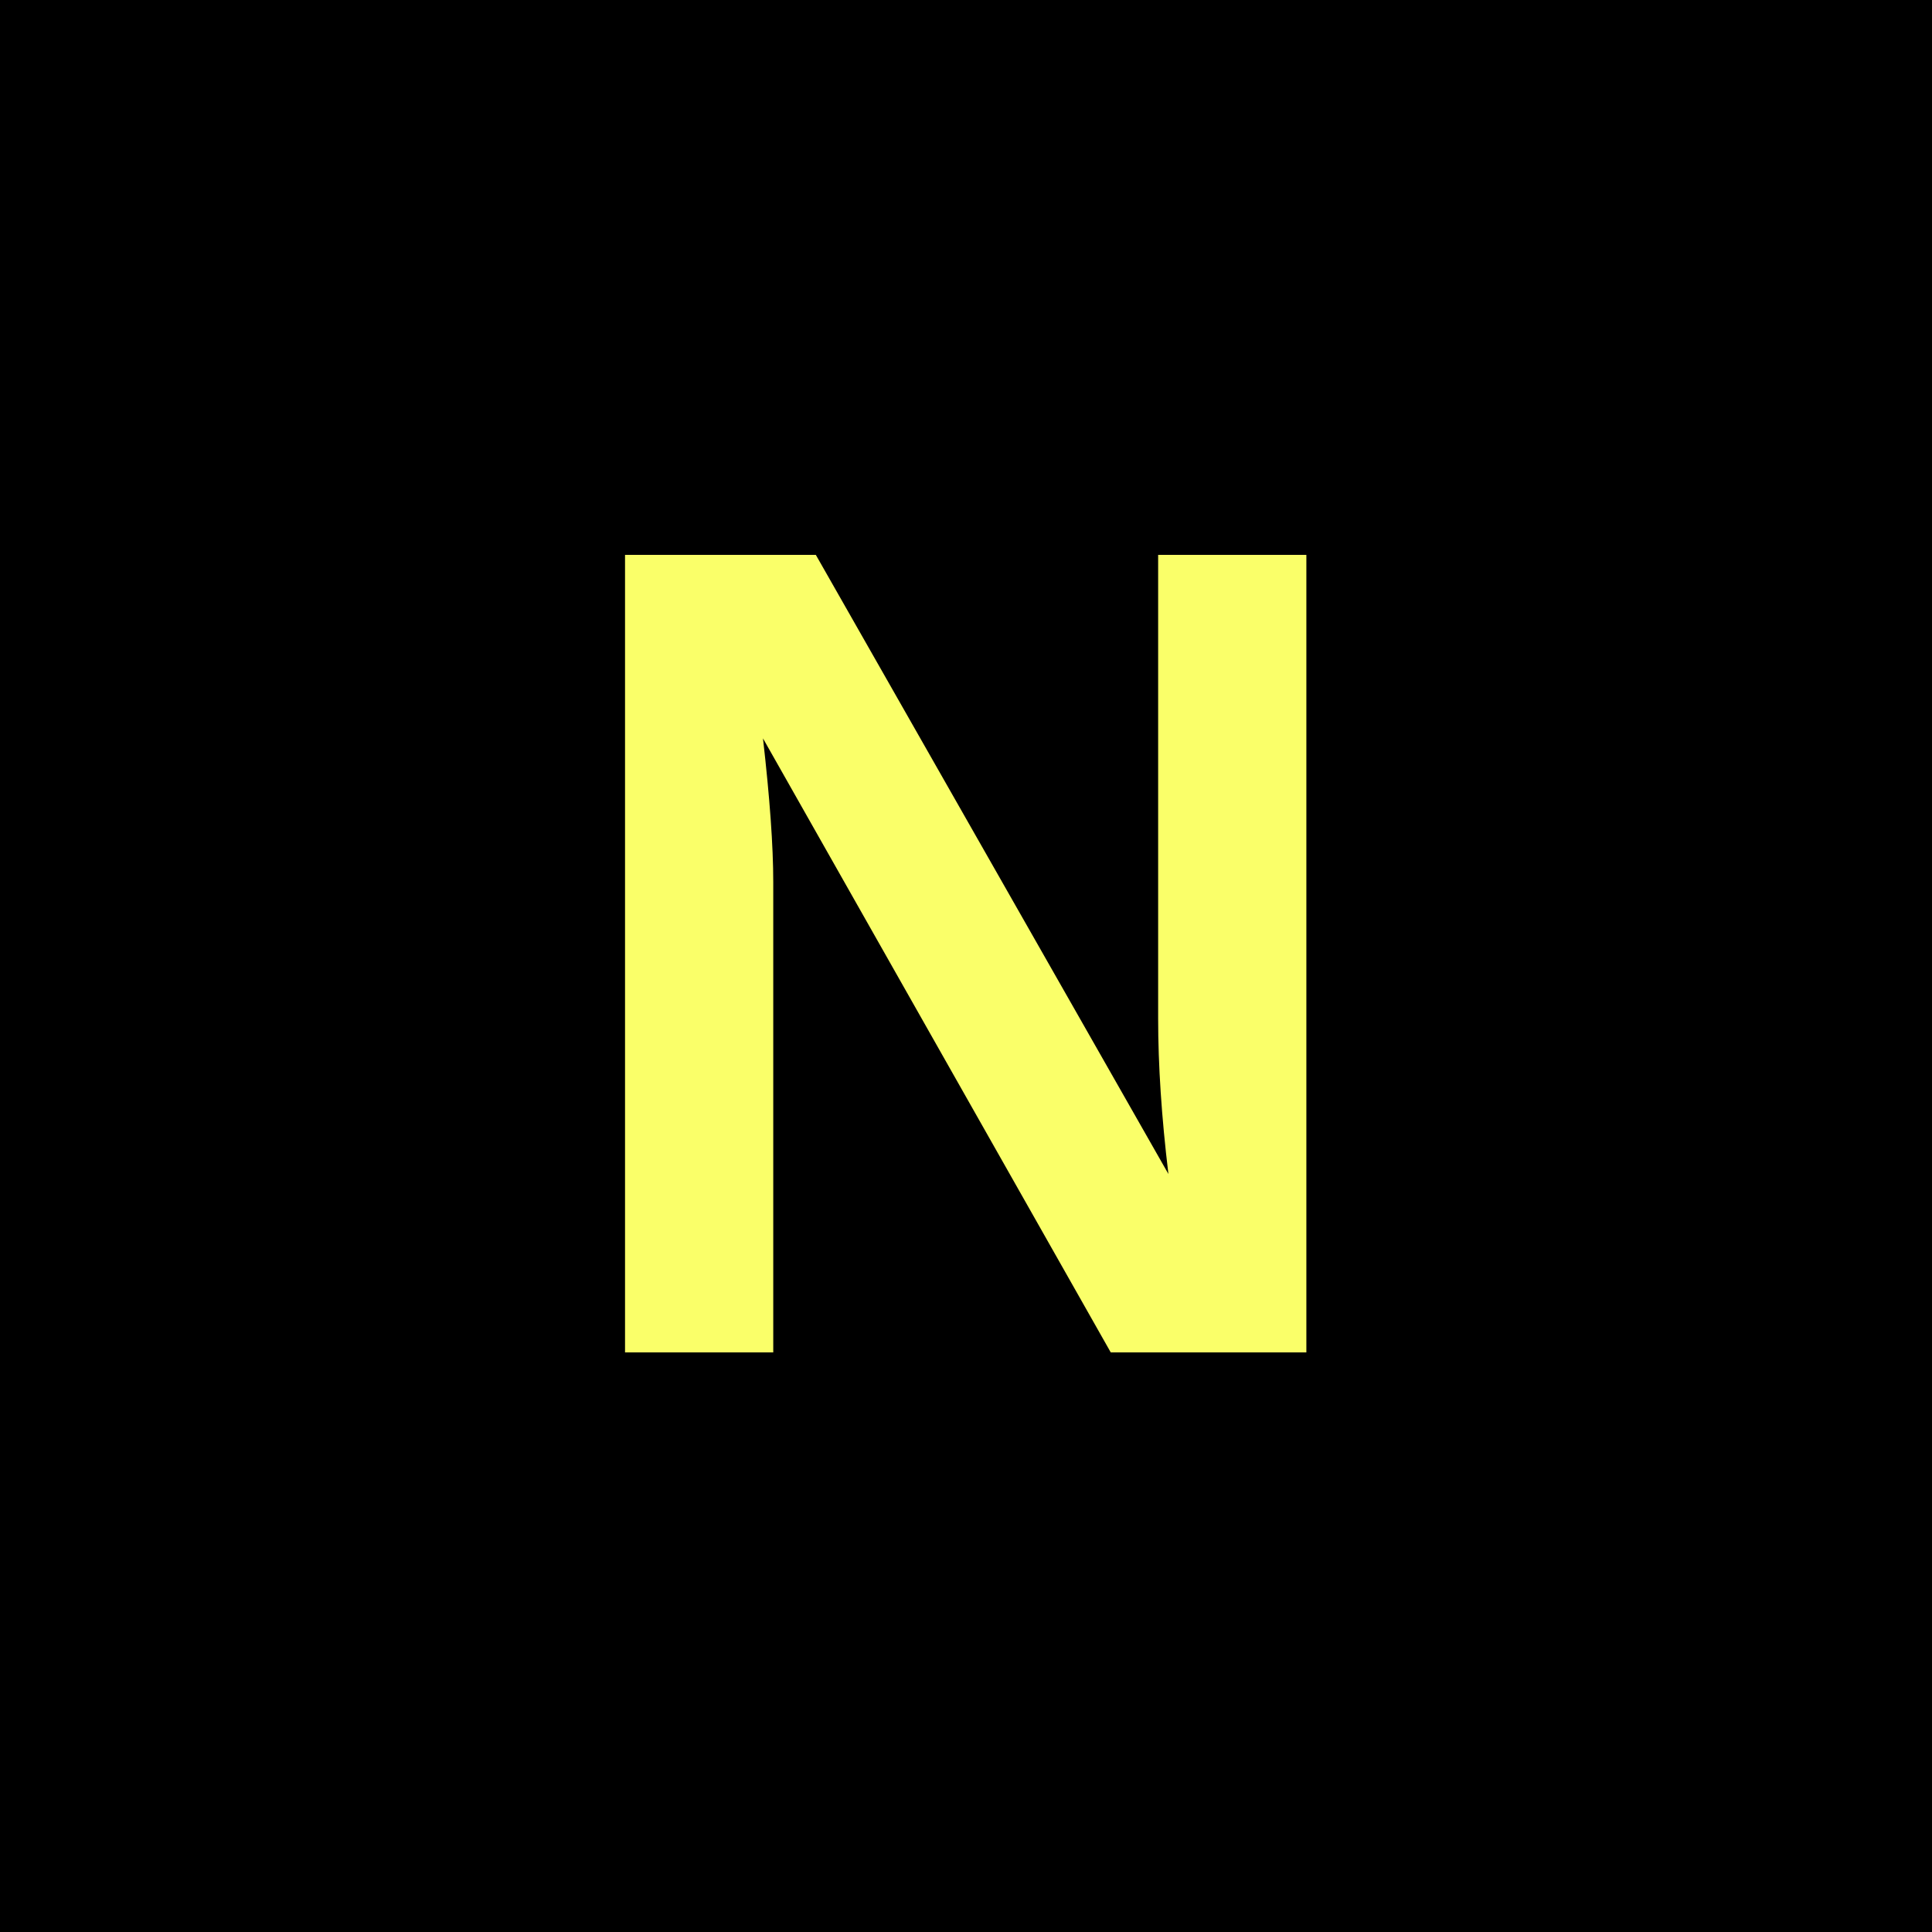
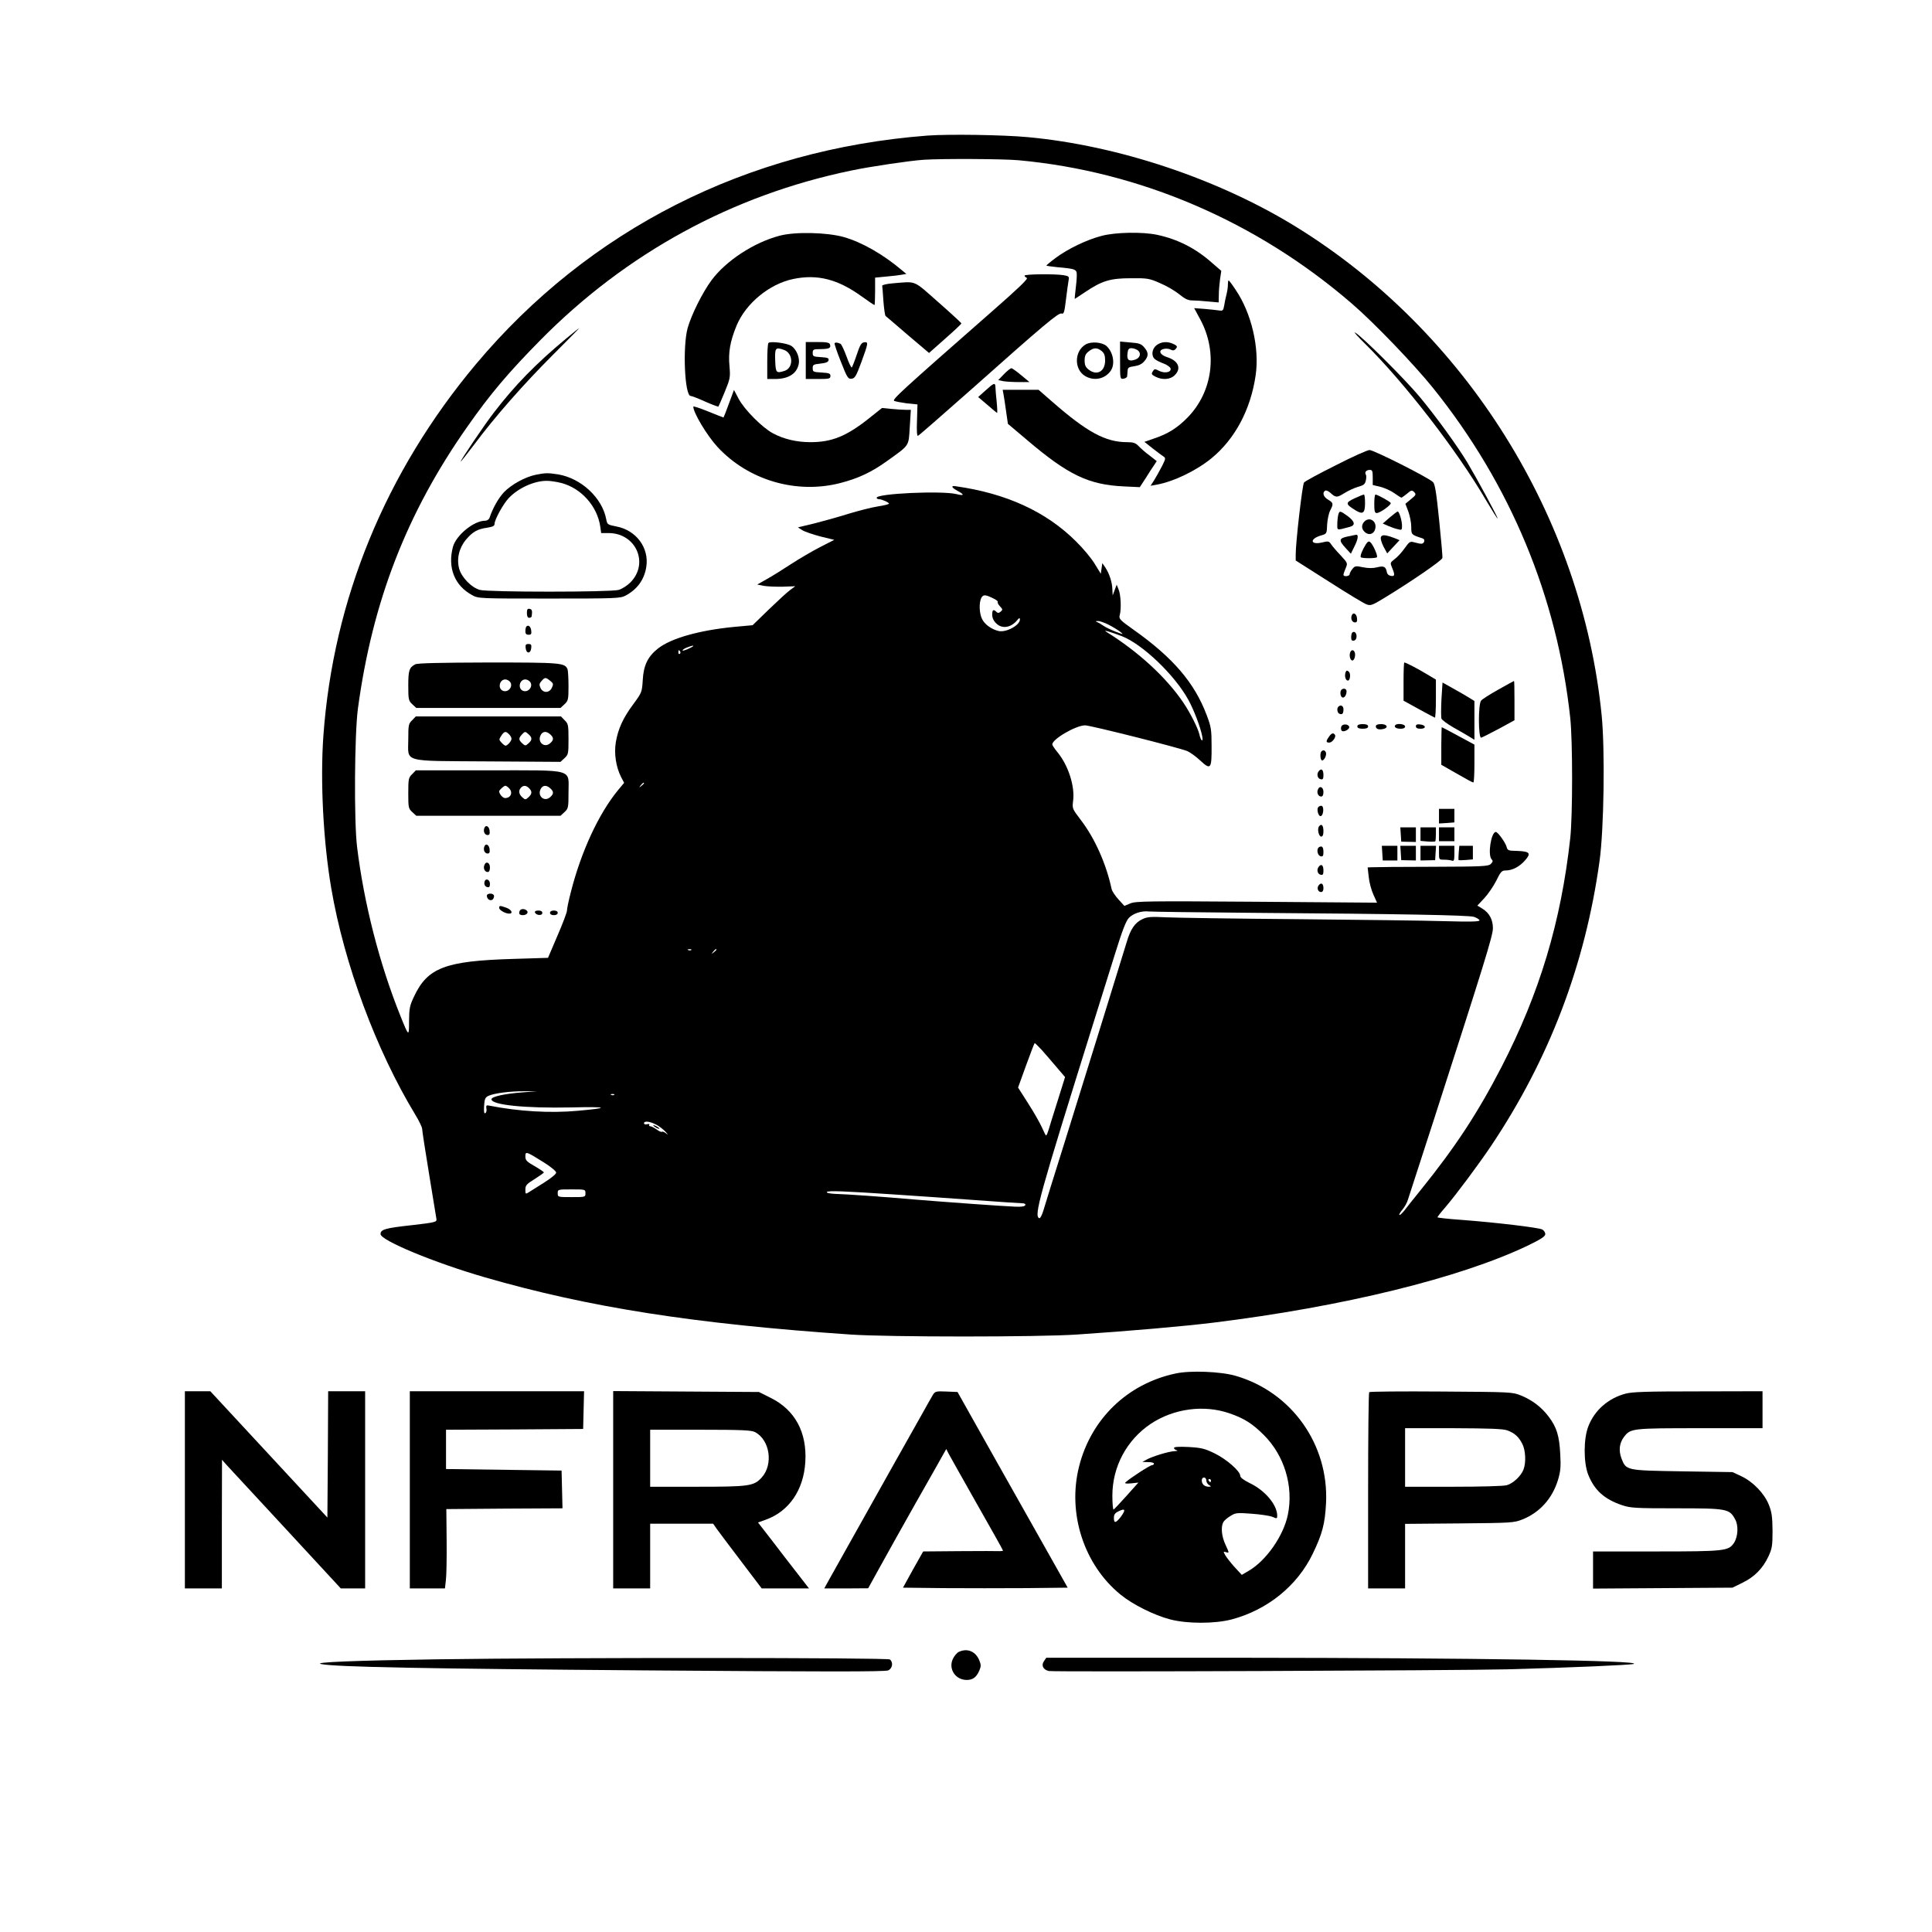
- <svg xmlns="http://www.w3.org/2000/svg" viewBox="0 0 100 100">
-   <rect width="100" height="100" fill="#000000" />
-   <text x="50" y="70" font-family="Arial, sans-serif" font-size="60" font-weight="bold" fill="#faff69" text-anchor="middle">N</text>
+ <svg xmlns="http://www.w3.org/2000/svg" version="1.0" width="1254pt" height="1254pt" viewBox="0 0 1254 1254" preserveAspectRatio="xMidYMid meet">
+   <g transform="translate(0,1254) scale(0.1,-0.1)" fill="#000000" stroke="none">
+     <path d="M6020 11660 c-1173 -90 -2197 -609 -2932 -1485 -585 -699 -925 -1525 -989 -2410 -21 -293 -1 -685 51 -990 84 -492 292 -1052 545 -1469 25 -41 45 -83 45 -93 0 -10 20 -142 45 -293 25 -151 46 -284 48 -294 2 -18 -11 -21 -158 -38 -175 -19 -205 -28 -205 -58 0 -41 350 -186 675 -280 676 -196 1365 -303 2375 -372 245 -17 1223 -17 1470 0 345 23 688 53 885 77 844 104 1602 290 2043 501 86 42 112 59 112 74 0 10 -9 24 -20 30 -23 12 -297 45 -522 62 -87 6 -158 14 -158 17 0 3 23 33 52 66 74 87 213 274 296 397 378 564 611 1177 704 1848 29 209 36 722 14 946 -128 1287 -881 2490 -1981 3170 -505 312 -1157 530 -1745 584 -162 15 -514 20 -650 10z m590 -160 c790 -72 1548 -398 2165 -931 145 -125 403 -394 527 -548 502 -625 805 -1355 890 -2141 16 -150 16 -632 0 -780 -60 -544 -199 -1006 -446 -1485 -154 -298 -297 -517 -527 -802 -41 -50 -87 -108 -102 -128 -16 -20 -31 -34 -34 -31 -3 3 6 19 20 35 14 17 30 45 35 63 6 18 81 251 168 518 328 1017 384 1197 384 1245 0 56 -23 99 -68 127 l-33 20 45 48 c25 27 60 78 78 114 28 58 36 66 60 66 44 0 90 24 126 65 42 47 32 59 -51 62 -57 1 -62 3 -68 26 -8 29 -57 97 -70 97 -31 0 -54 -151 -27 -178 9 -9 8 -16 -5 -29 -15 -16 -52 -18 -380 -19 -199 0 -375 -2 -391 -3 l-29 -1 7 -62 c3 -34 17 -85 30 -114 l24 -53 -781 6 c-710 5 -786 4 -821 -11 l-38 -16 -39 43 c-21 23 -41 53 -44 67 -35 164 -110 331 -200 448 -55 72 -56 75 -50 122 13 95 -30 230 -100 316 -19 23 -35 47 -35 52 0 35 154 124 213 124 35 0 610 -145 663 -167 19 -8 56 -35 84 -61 69 -64 75 -56 74 94 0 106 -3 125 -32 201 -79 210 -219 373 -475 554 -90 64 -96 71 -89 95 11 40 7 133 -8 167 l-12 30 -13 -35 -13 -35 -2 40 c-1 46 -20 103 -46 142 l-19 28 -5 -34 -5 -35 -40 65 c-21 35 -75 100 -120 144 -194 194 -454 313 -782 359 -33 5 -28 -8 12 -30 47 -25 44 -34 -7 -21 -95 23 -518 4 -518 -24 0 -5 7 -9 15 -9 18 0 65 -21 65 -29 0 -4 -33 -12 -72 -18 -40 -6 -125 -28 -188 -47 -63 -20 -164 -48 -223 -63 l-108 -26 28 -18 c16 -10 69 -28 118 -41 l90 -22 -90 -46 c-49 -25 -135 -75 -190 -111 -55 -36 -127 -81 -160 -99 l-60 -34 45 -9 c25 -4 80 -6 123 -5 l79 3 -34 -25 c-18 -13 -80 -70 -138 -126 l-105 -102 -120 -11 c-227 -22 -411 -74 -495 -141 -65 -51 -93 -109 -98 -203 -5 -80 -6 -82 -61 -157 -67 -90 -99 -160 -114 -248 -12 -74 1 -159 34 -225 l20 -38 -39 -47 c-126 -153 -240 -399 -307 -663 -14 -54 -25 -107 -25 -119 0 -12 -28 -86 -62 -164 l-61 -143 -226 -7 c-442 -13 -556 -57 -644 -245 -28 -59 -31 -76 -32 -158 0 -104 -1 -104 -56 33 -136 338 -236 728 -281 1094 -21 168 -17 732 5 900 94 696 317 1271 710 1830 149 213 267 352 475 563 558 565 1245 940 2017 1100 123 26 381 64 470 70 123 8 511 6 615 -3z m-157 -2847 c16 -8 26 -17 23 -20 -3 -4 3 -16 14 -28 19 -20 19 -23 5 -35 -12 -10 -19 -10 -27 -2 -20 20 -28 14 -28 -18 0 -19 9 -40 25 -55 38 -39 96 -30 137 19 14 17 17 18 18 5 0 -37 -88 -85 -137 -75 -45 10 -91 42 -108 77 -19 36 -22 108 -5 139 12 23 28 21 83 -7z m743 -168 c27 -14 60 -34 74 -45 25 -20 24 -20 -29 0 -30 12 -66 29 -80 39 -14 10 -33 21 -41 24 -11 4 -9 6 6 6 11 1 42 -10 70 -24z m85 -74 c133 -51 343 -251 432 -413 36 -65 79 -178 90 -236 9 -43 -9 -33 -18 11 -10 42 -58 138 -106 209 -110 162 -291 328 -495 455 -16 10 -14 11 11 4 17 -5 55 -18 86 -30z m-2782 -65 c-14 -12 -69 -35 -69 -28 0 4 12 13 28 19 28 11 48 16 41 9z m-84 -35 c3 -5 2 -12 -3 -15 -5 -3 -9 1 -9 9 0 17 3 19 12 6z m-235 -855 c0 -2 -8 -10 -17 -17 -16 -13 -17 -12 -4 4 13 16 21 21 21 13z m3965 -841 c951 -7 1386 -15 1422 -26 17 -6 33 -15 36 -22 3 -9 -49 -11 -227 -6 -127 4 -559 9 -961 13 -401 3 -783 9 -847 12 -98 5 -122 3 -153 -12 -48 -22 -77 -64 -102 -149 -43 -142 -279 -902 -400 -1290 -69 -220 -133 -424 -141 -453 -9 -29 -20 -51 -26 -49 -37 13 -3 135 354 1277 39 124 100 319 136 435 48 154 72 217 91 237 28 29 81 47 128 42 17 -2 327 -6 690 -9z m-3658 -241 c-3 -3 -12 -4 -19 -1 -8 3 -5 6 6 6 11 1 17 -2 13 -5z m163 2 c0 -2 -8 -10 -17 -17 -16 -13 -17 -12 -4 4 13 16 21 21 21 13z m2109 -648 c21 -24 65 -74 96 -111 l58 -68 -46 -147 c-26 -81 -52 -166 -59 -189 -7 -24 -15 -43 -18 -43 -3 0 -15 24 -28 54 -13 29 -53 99 -89 155 l-65 102 52 144 c29 80 54 145 56 145 2 0 21 -19 43 -42z m-3364 -278 c-122 -9 -205 -28 -205 -45 0 -37 217 -59 515 -53 244 6 259 -3 42 -22 -176 -16 -381 -4 -573 34 -17 4 -20 0 -17 -19 3 -12 0 -26 -7 -30 -8 -5 -10 8 -8 46 3 46 7 56 28 66 36 17 141 31 235 30 l80 0 -90 -7z m592 -16 c-3 -3 -12 -4 -19 -1 -8 3 -5 6 6 6 11 1 17 -2 13 -5z m271 -193 c20 -10 48 -32 62 -47 17 -20 18 -23 4 -11 -11 9 -23 14 -27 11 -3 -3 -19 3 -35 15 -17 12 -35 21 -42 21 -6 0 -9 4 -6 9 4 5 -3 7 -14 4 -11 -3 -20 0 -20 6 0 17 37 13 78 -8z m-731 -244 c47 -29 83 -59 83 -68 0 -9 -34 -37 -77 -64 -43 -27 -88 -55 -100 -63 -22 -14 -23 -13 -23 17 0 27 8 36 60 68 33 21 60 40 60 43 0 4 -27 22 -60 41 -51 29 -60 38 -60 63 0 35 5 33 117 -37z m273 -202 c0 -25 -1 -25 -90 -25 -89 0 -90 0 -90 25 0 25 1 25 90 25 89 0 90 0 90 -25z m2020 -9 c135 -9 368 -25 518 -36 149 -11 283 -20 297 -20 15 0 23 -5 20 -12 -4 -9 -25 -12 -68 -10 -95 4 -451 30 -647 46 -218 19 -447 35 -522 37 -32 2 -55 6 -51 12 6 10 111 6 453 -17z" />
+     <path d="M5060 11010 c-167 -44 -347 -162 -441 -288 -60 -81 -131 -224 -156 -312 -33 -123 -19 -440 20 -440 7 0 49 -16 95 -37 45 -20 84 -34 85 -32 2 2 20 45 41 95 35 86 37 94 31 165 -9 91 4 164 46 266 60 144 213 270 367 302 157 33 290 -1 445 -113 43 -31 80 -56 83 -56 2 0 4 40 4 89 l0 89 73 7 c39 3 85 9 101 12 l29 5 -29 24 c-122 103 -258 181 -376 215 -109 31 -317 36 -418 9z" />
+     <path d="M7150 11009 c-96 -25 -217 -83 -298 -143 -35 -26 -62 -49 -60 -50 1 -2 33 -6 69 -10 124 -11 129 -14 128 -55 0 -20 -4 -62 -8 -93 -4 -32 -6 -58 -5 -58 1 0 31 20 67 44 110 74 164 90 297 90 108 1 120 -1 190 -32 41 -17 97 -50 124 -72 37 -30 57 -40 85 -40 20 0 66 -3 104 -7 l67 -6 1 49 c0 27 4 73 8 102 l8 54 -59 51 c-107 95 -222 154 -358 183 -96 20 -269 17 -360 -7z" />
+     <path d="M6650 10751 c0 -5 7 -11 15 -15 11 -4 -59 -71 -227 -218 -592 -519 -649 -572 -634 -580 8 -4 45 -11 82 -16 l69 -7 -3 -104 c-3 -68 0 -102 6 -100 6 2 158 135 339 295 483 430 573 505 593 499 15 -5 19 7 29 92 7 54 14 110 17 124 5 24 1 27 -33 33 -58 9 -253 7 -253 -3z" />
+     <path d="M7970 10693 c0 -16 -4 -44 -9 -63 -5 -19 -12 -52 -15 -72 -6 -34 -9 -37 -34 -33 -15 2 -57 7 -94 10 l-67 5 40 -74 c114 -212 81 -468 -82 -635 -66 -68 -128 -107 -218 -137 l-63 -22 53 -42 c30 -24 62 -47 71 -53 15 -10 14 -15 -9 -61 -14 -28 -37 -68 -50 -90 l-25 -39 39 7 c111 20 260 92 357 172 152 125 254 316 286 538 26 177 -27 404 -130 555 -22 34 -43 61 -45 61 -3 0 -5 -12 -5 -27z" />
+     <path d="M5795 10701 c-38 -3 -69 -10 -69 -16 1 -5 5 -50 8 -100 4 -49 10 -93 14 -96 4 -3 69 -58 144 -123 l138 -117 105 93 c58 51 105 95 105 99 0 3 -67 65 -149 137 -167 147 -139 136 -296 123z" />
+     <path d="M3674 10342 c-196 -163 -333 -303 -470 -482 -56 -72 -214 -306 -214 -316 0 -3 40 47 89 112 134 180 319 390 511 582 95 95 171 172 169 172 -2 0 -40 -31 -85 -68z" />
+     <path d="M8860 10309 c255 -251 599 -696 786 -1017 41 -69 74 -122 74 -116 0 11 -135 260 -197 364 -69 113 -196 288 -308 424 -97 116 -378 396 -420 418 -11 6 18 -27 65 -73z" />
+     <path d="M4988 10314 c-5 -4 -8 -58 -8 -121 l0 -113 50 0 c87 0 141 34 154 96 9 41 -14 97 -48 119 -27 18 -136 32 -148 19z m100 -45 c61 -21 64 -116 5 -136 -53 -17 -58 -13 -61 56 -4 94 0 100 56 80z" />
+     <path d="M5230 10200 l0 -120 80 0 c73 0 80 2 80 20 0 16 -8 19 -57 22 -54 3 -58 5 -58 28 0 23 5 25 50 30 36 4 51 10 53 22 3 14 -6 17 -50 20 -49 3 -53 5 -53 27 0 23 4 25 52 25 56 1 68 7 60 31 -5 12 -23 15 -82 15 l-75 0 0 -120z" />
+     <path d="M5417 10312 c-2 -4 16 -58 41 -120 41 -105 47 -113 70 -110 21 3 29 16 63 108 45 123 47 133 17 128 -17 -2 -27 -19 -47 -80 -14 -42 -29 -79 -32 -83 -4 -3 -19 28 -34 70 -15 42 -33 79 -39 83 -16 9 -35 11 -39 4z" />
+     <path d="M7048 10305 c-75 -42 -78 -161 -6 -205 56 -34 126 -22 165 30 33 43 20 123 -25 164 -28 25 -99 31 -134 11z m102 -43 c17 -14 23 -29 23 -62 0 -71 -53 -101 -107 -59 -20 16 -26 29 -26 59 0 30 6 43 26 59 33 26 55 26 84 3z" />
+     <path d="M7270 10201 c0 -121 0 -122 23 -119 12 2 23 9 23 16 1 6 2 23 3 36 1 20 8 24 43 29 29 4 50 14 65 32 29 33 29 57 0 90 -19 23 -33 28 -90 32 l-67 6 0 -122z m114 66 c25 -18 17 -50 -15 -61 -41 -14 -56 -3 -51 38 3 29 8 36 26 36 12 0 30 -6 40 -13z" />
+     <path d="M7506 10299 c-30 -24 -35 -69 -10 -90 9 -8 35 -21 58 -29 22 -9 42 -23 44 -32 5 -25 -39 -33 -75 -15 -27 14 -30 14 -41 -4 -10 -16 -8 -21 18 -34 45 -23 97 -19 125 10 45 44 23 94 -50 117 -47 15 -59 44 -22 53 14 4 34 2 45 -4 13 -7 22 -7 30 1 17 17 15 23 -13 36 -39 18 -79 14 -109 -9z" />
+     <path d="M6516 10111 l-37 -38 32 -7 c17 -3 63 -6 101 -6 l70 0 -54 45 c-29 24 -58 45 -63 45 -6 0 -28 -17 -49 -39z" />
+     <path d="M6397 10006 l-48 -43 60 -51 c33 -29 61 -52 63 -52 2 0 1 33 -3 73 -4 39 -8 82 -8 95 -1 30 -9 28 -64 -22z" />
+     <path d="M4731 9920 c-18 -50 -34 -90 -35 -90 -2 0 -46 18 -99 39 -54 22 -97 36 -97 32 0 -40 89 -188 157 -262 200 -216 510 -307 794 -235 118 30 206 71 307 144 148 106 139 93 147 220 l7 112 -34 0 c-19 0 -62 3 -94 6 l-59 6 -88 -70 c-144 -114 -239 -152 -377 -152 -89 0 -174 20 -244 58 -69 37 -185 154 -222 224 l-30 57 -33 -89z" />
+     <path d="M6513 9983 c3 -16 11 -65 17 -111 l12 -83 129 -109 c263 -223 395 -286 621 -297 l106 -5 38 58 c20 33 45 71 55 85 l17 26 -46 36 c-26 19 -58 47 -71 61 -20 21 -34 26 -75 26 -141 0 -260 65 -488 264 l-87 76 -117 0 -116 0 5 -27z" />
+     <path d="M8670 9520 c-108 -54 -201 -104 -206 -112 -11 -13 -55 -396 -54 -469 l0 -37 214 -136 c118 -76 228 -142 244 -148 28 -11 37 -8 119 42 177 108 372 242 375 258 2 8 -8 119 -21 246 -18 178 -27 235 -40 247 -27 28 -386 209 -412 208 -13 0 -112 -44 -219 -99z m240 -79 l0 -49 50 -12 c27 -7 68 -25 90 -41 22 -16 43 -29 46 -29 3 0 20 12 37 26 27 23 31 24 46 10 14 -15 12 -19 -21 -46 l-36 -30 19 -50 c10 -28 19 -72 19 -99 0 -51 0 -52 72 -75 11 -3 15 -11 12 -21 -7 -17 -17 -18 -61 -6 -31 9 -34 7 -67 -39 -19 -27 -48 -58 -65 -70 -28 -22 -29 -23 -15 -56 19 -46 18 -56 -8 -52 -13 2 -24 11 -26 23 -7 37 -19 44 -63 33 -27 -7 -56 -7 -92 0 -48 10 -53 9 -69 -11 -10 -12 -18 -28 -18 -34 0 -14 -40 -18 -40 -4 0 5 6 24 14 42 14 34 14 34 -32 84 -26 27 -54 60 -62 72 -14 21 -19 22 -59 12 -78 -18 -82 24 -5 46 35 10 36 11 38 70 2 34 11 75 20 92 22 43 21 49 -14 70 -30 17 -39 46 -19 58 6 4 20 -2 32 -12 37 -34 44 -34 91 -5 25 16 66 35 90 42 37 10 46 17 51 41 4 16 4 33 0 39 -9 15 3 30 26 30 16 0 19 -7 19 -49z" />
+     <path d="M8791 9305 c-59 -28 -59 -36 5 -76 50 -31 64 -21 64 46 0 30 -3 55 -7 55 -5 0 -32 -11 -62 -25z" />
+     <path d="M8920 9270 c0 -48 3 -60 16 -60 21 0 94 52 91 65 -3 9 -85 54 -99 55 -5 0 -8 -27 -8 -60z" />
+     <path d="M8686 9198 c-3 -13 -6 -40 -6 -61 0 -41 -6 -40 80 -17 39 10 35 34 -11 69 -51 37 -55 38 -63 9z" />
+     <path d="M9020 9181 l-45 -39 36 -16 c19 -8 47 -18 62 -21 25 -7 27 -5 27 22 0 33 -18 93 -28 93 -4 0 -27 -18 -52 -39z" />
+     <path d="M8856 9155 c-21 -22 -20 -48 3 -69 26 -23 59 -13 67 21 13 49 -36 82 -70 48z" />
+     <path d="M8748 9058 c-58 -12 -60 -25 -14 -75 l34 -37 24 49 c23 45 27 77 10 74 -4 -1 -28 -6 -54 -11z" />
+     <path d="M8963 9054 c-4 -10 4 -36 17 -62 l24 -44 40 43 40 43 -29 12 c-61 23 -85 26 -92 8z" />
+     <path d="M8866 9008 c-24 -38 -40 -78 -33 -85 9 -8 95 -8 104 0 8 8 -25 83 -43 98 -9 8 -17 4 -28 -13z" />
+     <path d="M3480 9459 c-71 -14 -163 -65 -210 -115 -36 -39 -72 -103 -93 -166 -4 -10 -16 -18 -29 -18 -73 0 -187 -94 -208 -169 -36 -135 10 -252 125 -314 39 -22 47 -22 500 -22 430 0 462 1 495 19 77 41 122 104 135 187 19 124 -66 238 -195 262 -56 11 -59 13 -65 46 -26 140 -163 267 -313 292 -65 10 -80 10 -142 -2z m164 -54 c128 -34 232 -149 252 -282 l6 -43 48 0 c178 0 265 -197 141 -321 -20 -20 -54 -42 -76 -48 -55 -15 -845 -15 -900 0 -55 15 -120 82 -135 139 -17 64 0 135 46 189 43 50 73 67 137 76 36 6 47 11 47 25 0 27 57 131 93 168 61 64 162 110 242 111 23 1 67 -6 99 -14z" />
+     <path d="M3420 8561 c0 -21 5 -31 15 -31 8 0 16 5 16 10 5 36 2 45 -13 48 -14 3 -18 -3 -18 -27z" />
+     <path d="M8774 8546 c-9 -22 2 -46 21 -46 12 0 15 8 13 27 -3 30 -25 42 -34 19z" />
+     <path d="M3417 8474 c-4 -4 -7 -18 -7 -31 0 -17 6 -23 21 -23 16 0 20 5 17 27 -3 26 -18 39 -31 27z" />
+     <path d="M8777 8434 c-4 -4 -7 -18 -7 -31 0 -18 5 -24 18 -21 10 2 17 12 17 27 0 24 -15 37 -28 25z" />
+     <path d="M3412 8333 c2 -17 9 -28 18 -28 9 0 16 11 18 28 3 22 -1 27 -18 27 -17 0 -21 -5 -18 -27z" />
+     <path d="M8764 8306 c-8 -20 -1 -49 12 -53 13 -4 25 32 17 53 -7 18 -22 18 -29 0z" />
+     <path d="M2695 8228 c-39 -21 -45 -39 -45 -138 0 -91 2 -98 26 -121 l26 -24 468 0 468 0 26 24 c24 23 26 30 26 117 0 51 -3 100 -6 109 -17 43 -39 45 -516 45 -309 -1 -459 -4 -473 -12z m876 -107 c21 -16 22 -22 11 -45 -16 -35 -58 -36 -74 -1 -9 21 -8 28 7 45 22 25 27 25 56 1z m-261 -6 c23 -28 -9 -72 -45 -59 -36 14 -24 74 15 74 10 0 23 -7 30 -15z m130 0 c23 -28 -9 -72 -45 -59 -36 14 -24 74 15 74 10 0 23 -7 30 -15z" />
+     <path d="M9110 8116 l0 -124 98 -54 c53 -29 100 -54 105 -56 4 -2 7 53 7 121 l0 126 -57 34 c-61 37 -138 77 -148 77 -3 0 -5 -56 -5 -124z" />
+     <path d="M8734 8177 c-8 -21 -2 -50 12 -54 17 -6 24 45 8 58 -11 9 -15 8 -20 -4z" />
+     <path d="M9725 8064 c-55 -31 -106 -63 -112 -72 -19 -24 -18 -245 1 -240 7 2 59 28 115 58 l101 55 0 128 c0 70 -1 127 -3 127 -1 0 -47 -25 -102 -56z" />
+     <path d="M9356 8001 c-3 -60 -3 -116 0 -125 3 -9 38 -35 78 -58 39 -22 86 -49 104 -60 l32 -20 0 126 0 126 -37 23 c-21 13 -68 40 -104 60 l-66 37 -7 -109z" />
+     <path d="M8707 8063 c-11 -10 -8 -41 4 -49 13 -8 29 13 29 39 0 17 -20 23 -33 10z" />
+     <path d="M8687 7953 c-12 -11 -7 -41 7 -46 19 -7 26 1 26 30 0 22 -19 31 -33 16z" />
+     <path d="M2675 7865 c-23 -22 -25 -31 -25 -123 0 -154 -49 -140 517 -144 l471 -3 26 24 c25 23 26 30 26 123 0 92 -2 101 -25 123 l-24 25 -471 0 -471 0 -24 -25z m629 -91 c9 -8 16 -22 16 -29 0 -15 -26 -45 -39 -45 -4 0 -16 9 -26 20 -17 18 -17 21 -1 45 19 29 29 31 50 9z m128 -1 c23 -21 23 -36 -2 -58 -19 -17 -21 -17 -40 0 -24 22 -25 33 -3 57 20 22 22 22 45 1z m140 0 c23 -21 23 -36 -1 -57 -38 -34 -86 8 -61 54 13 24 37 26 62 3z" />
+     <path d="M8706 7824 c-4 -10 -2 -22 3 -27 12 -12 54 10 48 26 -6 19 -44 20 -51 1z" />
+     <path d="M8810 7825 c0 -10 11 -15 35 -15 24 0 35 5 35 15 0 10 -11 15 -35 15 -24 0 -35 -5 -35 -15z" />
+     <path d="M8930 7826 c0 -17 17 -24 47 -18 37 7 28 32 -12 32 -24 0 -35 -5 -35 -14z" />
+     <path d="M9057 7834 c-12 -12 4 -24 34 -24 19 0 29 5 29 15 0 15 -50 22 -63 9z" />
+     <path d="M9190 7826 c0 -11 10 -16 31 -16 38 0 35 24 -4 28 -19 2 -27 -1 -27 -12z" />
+     <path d="M9355 7698 l0 -122 100 -57 c55 -32 103 -58 108 -58 4 -1 7 54 7 122 l0 124 -104 56 c-57 31 -106 57 -108 57 -1 0 -3 -55 -3 -122z" />
+     <path d="M8626 7758 c-21 -29 -20 -38 2 -38 19 0 46 36 37 50 -10 16 -23 12 -39 -12z" />
+     <path d="M8577 7663 c-10 -10 -8 -51 2 -58 13 -7 34 33 27 51 -6 15 -18 18 -29 7z" />
+     <path d="M8560 7535 c-16 -19 -9 -49 13 -53 13 -3 17 3 17 27 0 35 -13 47 -30 26z" />
+     <path d="M2675 7515 c-23 -22 -25 -31 -25 -123 0 -93 1 -100 26 -123 l26 -24 468 0 468 0 26 24 c25 23 26 30 26 127 0 157 47 144 -522 144 l-469 0 -24 -25z m629 -91 c27 -27 12 -64 -26 -64 -15 0 -38 27 -38 44 0 8 31 36 40 36 5 0 16 -7 24 -16z m130 0 c21 -21 20 -37 -4 -59 -19 -17 -21 -17 -40 0 -23 20 -26 45 -8 63 16 16 33 15 52 -4z m138 -1 c23 -21 23 -36 -1 -57 -38 -34 -86 8 -61 54 13 24 37 26 62 3z" />
+     <path d="M8554 7415 c-9 -21 3 -45 21 -45 10 0 15 10 15 30 0 32 -26 43 -36 15z" />
+     <path d="M8555 7299 c-10 -16 4 -61 18 -56 19 6 22 67 3 67 -8 0 -18 -5 -21 -11z" />
+     <path d="M9340 7243 l0 -48 50 3 50 4 0 44 0 44 -50 0 -50 0 0 -47z" />
+     <path d="M8562 7177 c-14 -16 -3 -67 14 -67 9 0 14 12 14 34 0 38 -12 53 -28 33z" />
+     <path d="M3144 7166 c-9 -22 2 -46 21 -46 12 0 15 8 13 27 -3 30 -25 42 -34 19z" />
+     <path d="M9092 7124 l3 -47 48 -1 47 -1 0 48 0 47 -51 0 -50 0 3 -46z" />
+     <path d="M9220 7126 l0 -44 46 -4 c25 -2 47 -1 50 1 2 2 4 24 4 48 l0 43 -50 0 -50 0 0 -44z" />
+     <path d="M9340 7125 l0 -45 50 0 50 0 0 45 0 45 -50 0 -50 0 0 -45z" />
+     <path d="M3144 7046 c-9 -22 2 -46 21 -46 12 0 15 8 13 27 -3 30 -25 42 -34 19z" />
+     <path d="M8561 7041 c-18 -12 -10 -55 12 -59 13 -3 17 3 17 27 0 33 -9 44 -29 32z" />
+     <path d="M8972 7003 l3 -48 47 0 48 0 0 48 0 47 -51 0 -50 0 3 -47z" />
+     <path d="M9092 7004 l3 -47 48 -1 47 -1 0 48 0 47 -51 0 -50 0 3 -46z" />
+     <path d="M9220 7003 l0 -48 47 1 48 1 3 47 3 46 -50 0 -51 0 0 -47z" />
+     <path d="M9340 7005 c0 -45 0 -45 34 -45 19 0 41 -3 50 -6 13 -5 16 2 16 45 l0 51 -50 0 -50 0 0 -45z" />
+     <path d="M9468 7004 c-2 -25 -2 -46 -1 -47 1 -1 22 -1 47 1 l46 4 0 44 0 44 -44 0 -44 0 -4 -46z" />
+     <path d="M3144 6925 c-9 -21 3 -45 21 -45 10 0 15 10 15 30 0 32 -26 43 -36 15z" />
+     <path d="M8560 6915 c-16 -19 -9 -49 13 -53 13 -3 17 3 17 27 0 35 -13 47 -30 26z" />
+     <path d="M3147 6823 c-8 -18 -1 -38 16 -41 13 -3 17 3 17 22 0 24 -23 37 -33 19z" />
+     <path d="M8560 6795 c-15 -18 -6 -45 15 -45 9 0 15 9 15 24 0 31 -14 40 -30 21z" />
+     <path d="M3160 6726 c0 -24 26 -38 40 -22 6 9 9 20 5 26 -9 15 -45 12 -45 -4z" />
+     <path d="M3240 6647 c0 -14 40 -37 65 -37 28 0 15 26 -18 38 -42 15 -47 15 -47 -1z" />
+     <path d="M3377 6633 c-4 -3 -7 -12 -7 -20 0 -18 46 -17 53 1 8 19 -31 35 -46 19z" />
+     <path d="M3472 6618 c7 -20 48 -23 48 -4 0 11 -9 16 -26 16 -16 0 -24 -5 -22 -12z" />
+     <path d="M3570 6615 c0 -9 9 -15 25 -15 16 0 25 6 25 15 0 9 -9 15 -25 15 -16 0 -25 -6 -25 -15z" />
+     <path d="M4240 5236 c0 -3 9 -10 20 -16 11 -6 20 -8 20 -6 0 3 -9 10 -20 16 -11 6 -20 8 -20 6z" />
+     <path d="M7630 3625 c-311 -66 -548 -294 -626 -603 -77 -304 31 -638 269 -832 78 -64 218 -134 322 -161 112 -29 289 -29 400 0 232 62 425 218 525 425 63 130 80 195 87 331 18 380 -224 720 -587 825 -96 28 -295 36 -390 15z m352 -259 c95 -33 148 -67 222 -141 133 -133 193 -333 155 -517 -28 -136 -140 -297 -253 -363 l-46 -27 -48 52 c-26 29 -53 64 -60 77 -13 23 -12 24 7 18 20 -6 20 -5 -4 47 -26 55 -32 116 -15 148 5 10 26 28 46 40 33 21 43 22 137 15 56 -4 117 -13 135 -20 30 -13 32 -13 32 8 -1 71 -80 164 -179 211 -40 20 -61 36 -61 47 0 30 -88 107 -165 145 -66 32 -86 37 -170 42 -63 3 -95 1 -95 -6 0 -6 8 -13 18 -15 9 -3 3 -5 -14 -6 -37 -1 -148 -35 -184 -56 l-25 -14 38 -1 c20 0 37 -4 37 -10 0 -5 -6 -10 -13 -10 -13 0 -151 -90 -172 -112 -7 -7 5 -9 37 -6 l47 5 -77 -86 c-42 -47 -80 -87 -84 -89 -4 -2 -8 38 -8 90 0 188 93 362 250 467 150 99 345 125 512 67z m-152 -436 c0 -10 8 -24 18 -29 15 -10 15 -10 -3 -11 -12 0 -26 5 -33 12 -17 17 -15 48 3 48 8 0 15 -9 15 -20z m30 0 c0 -5 -2 -10 -4 -10 -3 0 -8 5 -11 10 -3 6 -1 10 4 10 6 0 11 -4 11 -10z m-585 -235 c-33 -42 -45 -44 -45 -7 0 22 7 32 33 44 41 20 45 8 12 -37z" />
+     <path d="M1200 2870 l0 -640 120 0 120 0 0 418 1 417 31 -35 c17 -19 191 -207 386 -417 l354 -383 79 0 79 0 0 640 0 640 -120 0 -120 0 -2 -410 -3 -410 -380 410 -380 410 -82 0 -83 0 0 -640z" />
+     <path d="M2660 2870 l0 -640 114 0 114 0 6 53 c4 28 6 144 5 257 l-2 205 377 3 377 2 -3 123 -3 122 -375 5 -375 5 0 127 0 128 445 2 445 3 3 123 3 122 -566 0 -565 0 0 -640z" />
+     <path d="M3980 2870 l0 -640 120 0 120 0 0 210 0 210 204 0 205 0 22 -32 c13 -18 84 -113 158 -210 l135 -178 154 0 153 0 -76 98 c-41 53 -116 149 -165 214 l-90 116 50 18 c151 54 246 192 257 374 12 193 -67 339 -225 417 l-76 38 -473 3 -473 3 0 -641z m920 375 c97 -50 121 -210 44 -295 -51 -56 -80 -60 -423 -60 l-301 0 0 185 0 185 325 0 c270 0 331 -3 355 -15z" />
+     <path d="M6056 3488 c-8 -13 -43 -75 -78 -138 -36 -63 -118 -209 -183 -325 -186 -331 -378 -675 -413 -737 l-32 -58 142 0 143 1 73 132 c40 73 146 263 236 422 91 160 172 303 181 320 l17 30 15 -30 c9 -17 92 -164 184 -327 93 -163 169 -299 169 -302 0 -3 -10 -4 -22 -4 -13 1 -130 1 -260 0 l-236 -2 -66 -117 -65 -118 264 -3 c145 -1 385 -1 534 0 l271 3 -107 190 c-59 105 -220 390 -358 635 l-250 445 -72 3 c-66 3 -73 1 -87 -20z" />
+     <path d="M8887 3504 c-4 -4 -7 -292 -7 -641 l0 -633 120 0 120 0 0 209 0 210 353 3 c339 3 354 4 409 26 112 45 193 135 230 255 17 57 20 86 15 170 -6 118 -23 173 -75 242 -47 62 -106 107 -179 137 -57 23 -63 23 -518 26 -254 2 -464 0 -468 -4z m896 -248 c48 -18 74 -41 98 -88 21 -41 25 -120 8 -165 -15 -42 -68 -92 -109 -103 -19 -6 -173 -10 -347 -10 l-313 0 0 190 0 190 313 0 c237 -1 321 -4 350 -14z" />
+     <path d="M10550 3494 c-112 -30 -201 -108 -241 -213 -31 -80 -31 -233 -1 -311 40 -102 105 -161 221 -200 55 -18 85 -20 353 -20 328 0 343 -3 380 -71 23 -40 19 -113 -7 -153 -35 -53 -59 -56 -505 -56 l-410 0 0 -120 0 -121 453 3 452 3 67 33 c77 38 130 92 167 171 23 50 26 68 26 166 -1 91 -5 120 -24 168 -29 73 -102 149 -178 185 l-58 27 -325 5 c-368 6 -365 5 -396 85 -19 52 -13 100 18 140 42 54 53 55 493 55 l405 0 0 120 0 120 -417 -1 c-335 0 -429 -3 -473 -15z" />
+     <path d="M6223 1818 c-12 -6 -29 -26 -38 -45 -31 -65 16 -137 90 -137 40 0 63 18 82 62 11 27 11 37 -1 66 -24 58 -78 80 -133 54z" />
+     <path d="M2840 1770 c-543 -8 -815 -19 -755 -31 96 -19 669 -30 2112 -41 1164 -9 1549 -9 1568 0 28 13 34 52 11 71 -15 12 -2089 13 -2936 1z" />
+     <path d="M6776 1758 c-19 -27 -6 -55 31 -64 28 -7 2668 3 2978 11 408 11 801 28 819 35 61 22 -1036 39 -2556 40 l-1257 0 -15 -22z" />
+   </g>
</svg>
